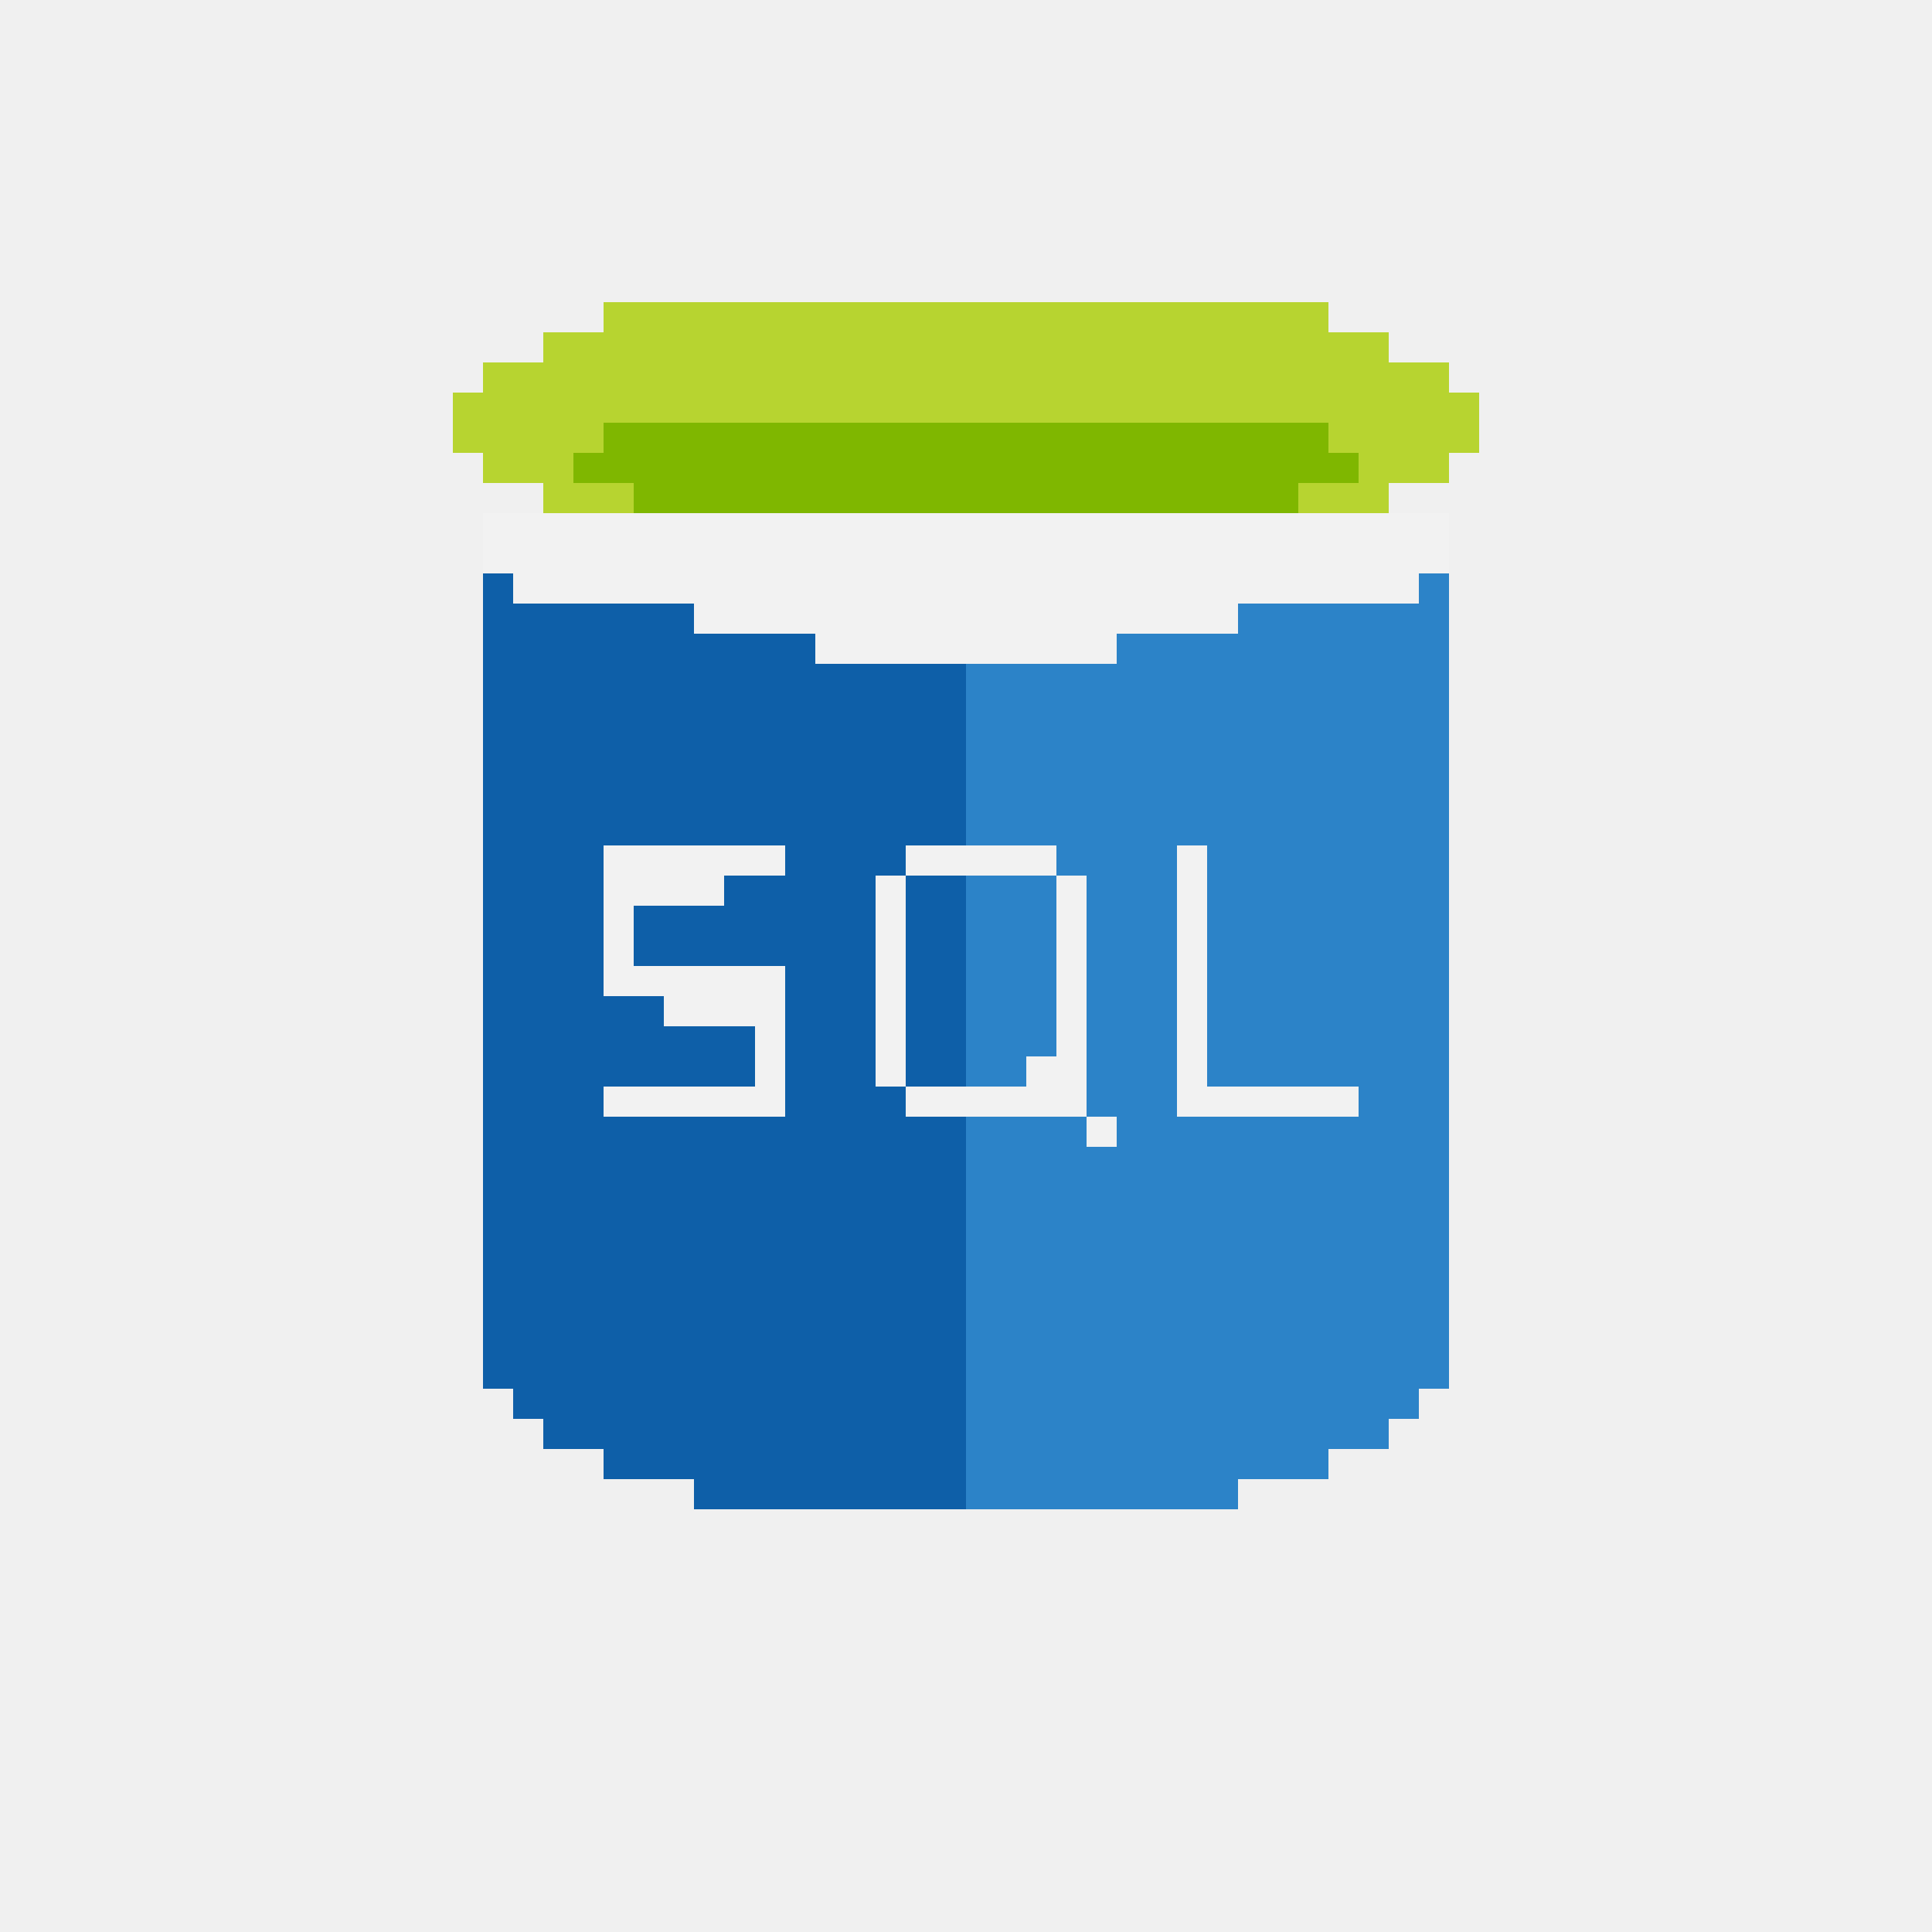
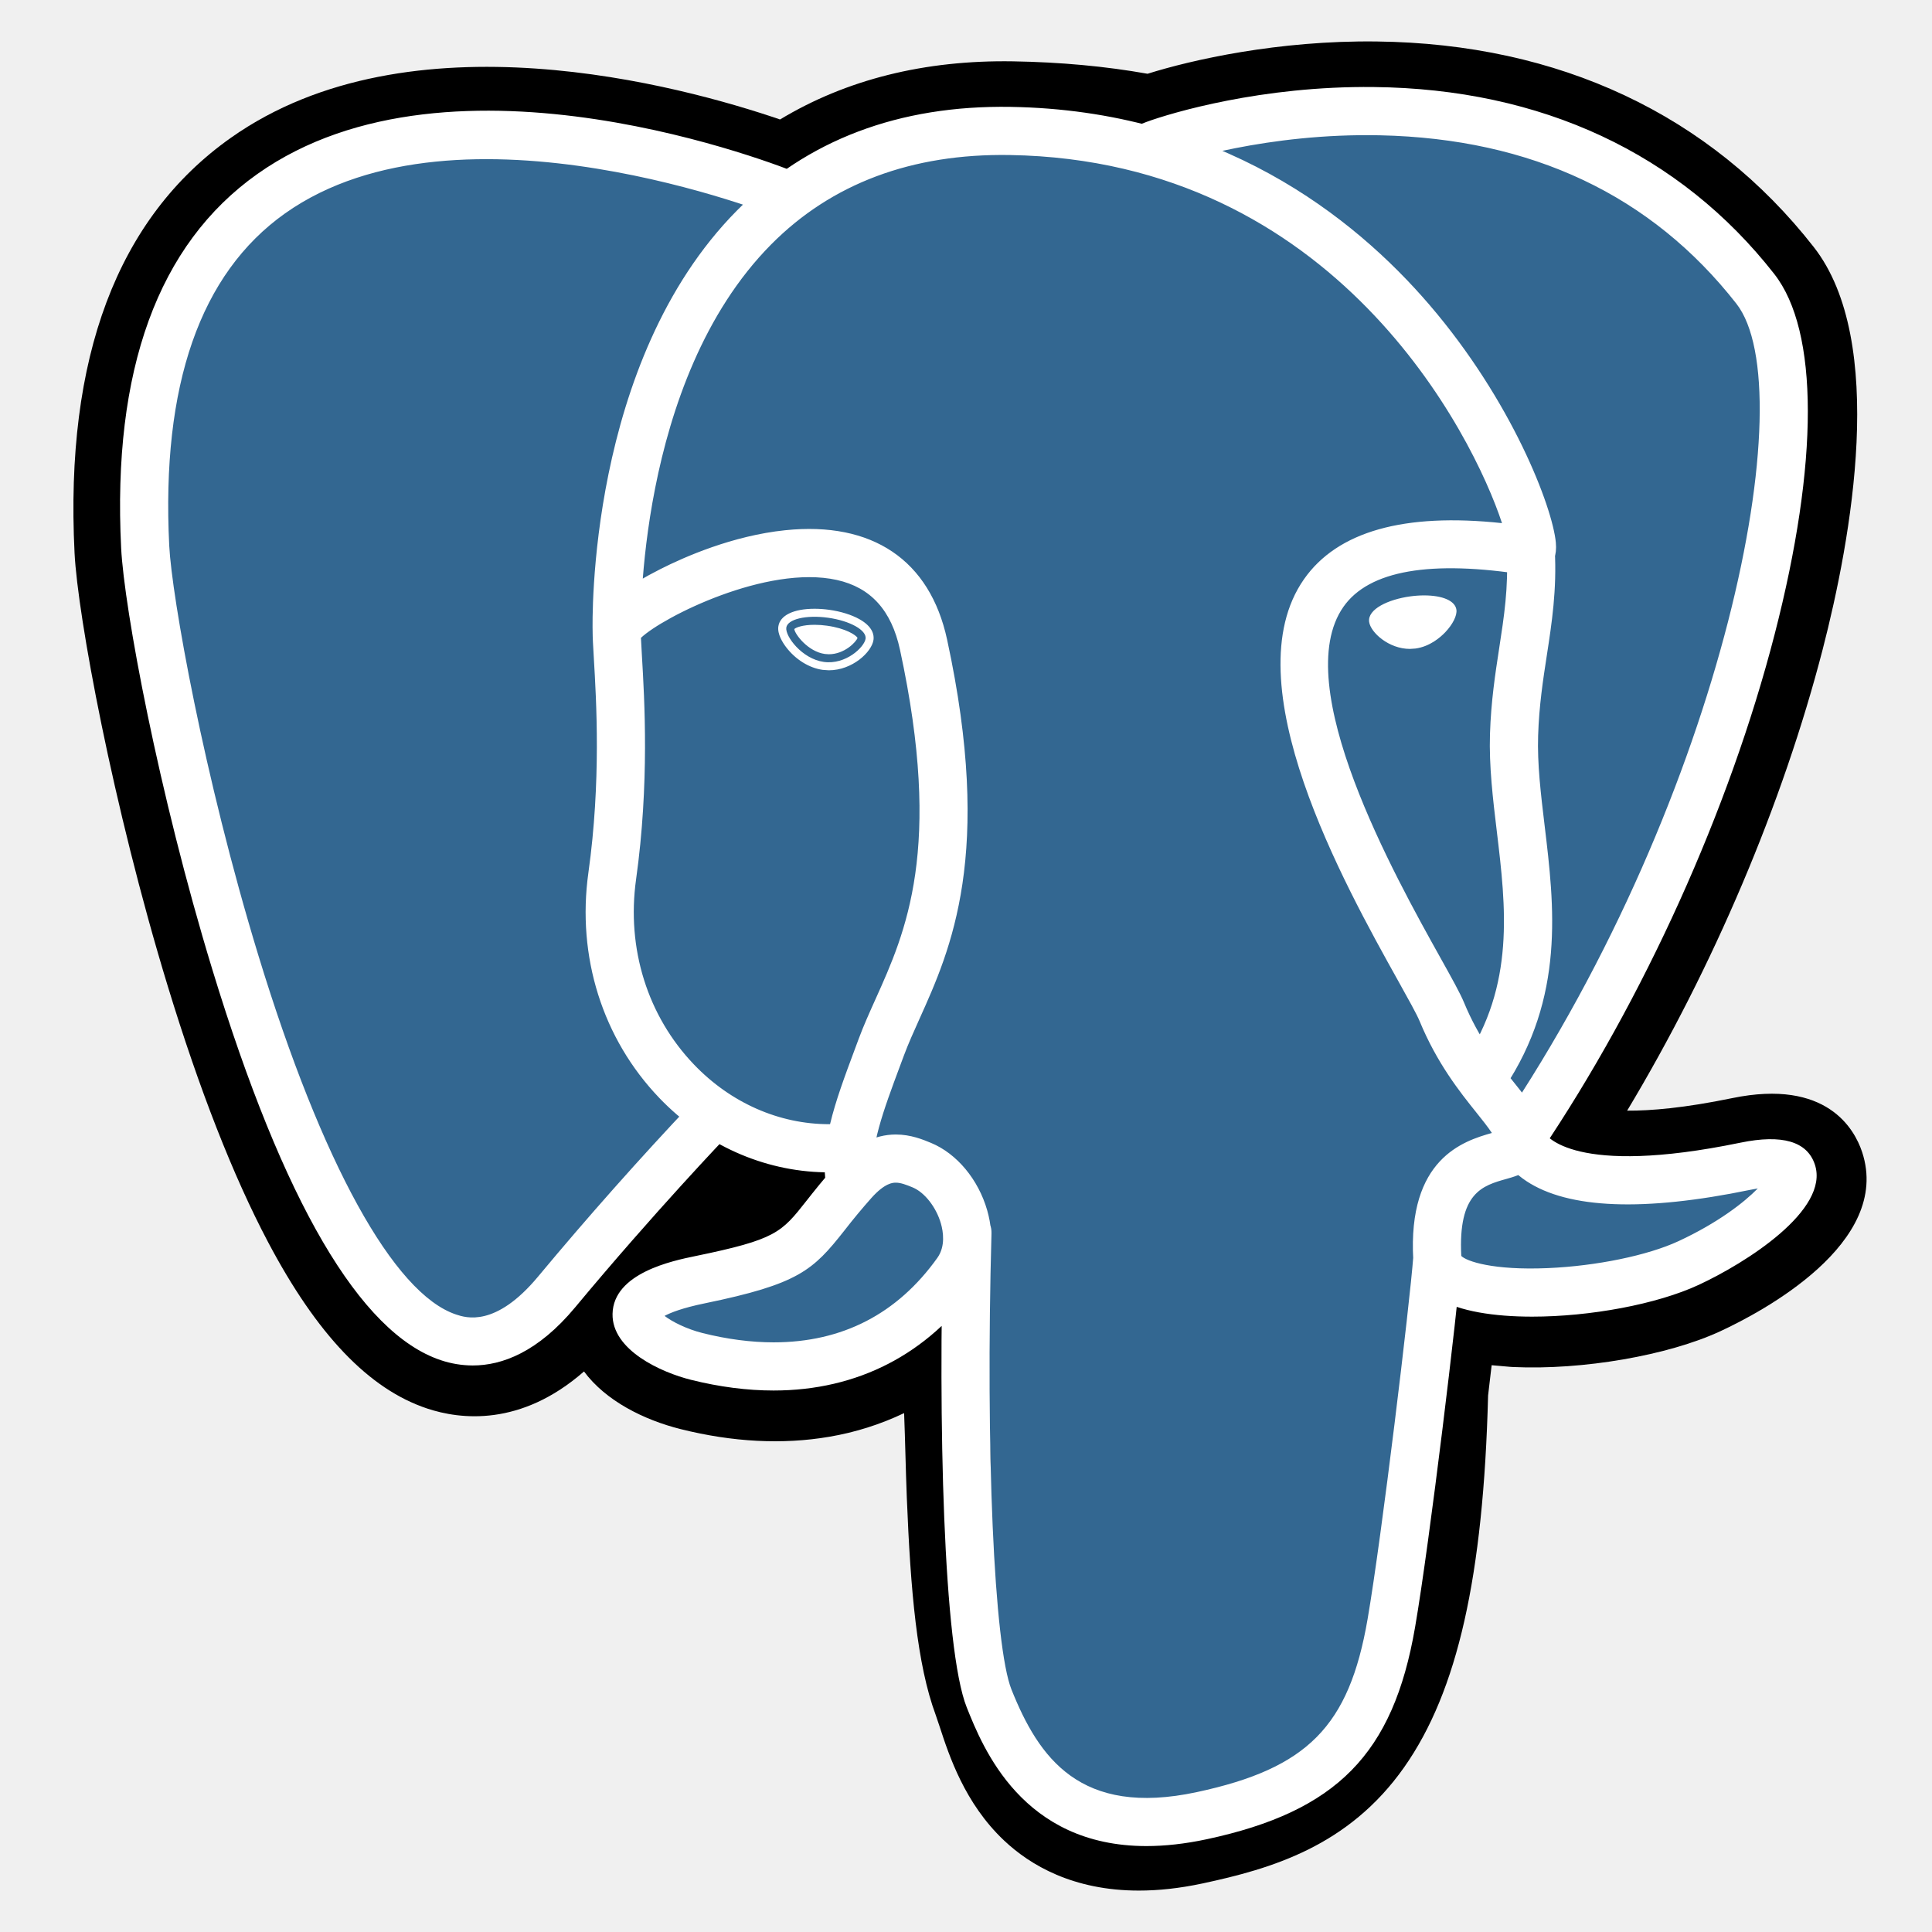
- <svg xmlns="http://www.w3.org/2000/svg" width="512" height="512" viewBox="0 0 64 64" shape-rendering="crispEdges">
-   <rect width="100%" height="100%" fill="none" />
-   <rect x="16" y="18" width="16" height="1" fill="#0E5FA8" />
-   <rect x="32" y="18" width="16" height="1" fill="#2C83C8" />
-   <rect x="16" y="19" width="16" height="1" fill="#0E5FA8" />
-   <rect x="32" y="19" width="16" height="1" fill="#2C83C8" />
-   <rect x="16" y="20" width="16" height="1" fill="#0E5FA8" />
-   <rect x="32" y="20" width="16" height="1" fill="#2C83C8" />
-   <rect x="16" y="21" width="16" height="1" fill="#0E5FA8" />
-   <rect x="32" y="21" width="16" height="1" fill="#2C83C8" />
-   <rect x="16" y="22" width="16" height="1" fill="#0E5FA8" />
-   <rect x="32" y="22" width="16" height="1" fill="#2C83C8" />
-   <rect x="16" y="23" width="16" height="1" fill="#0E5FA8" />
-   <rect x="32" y="23" width="16" height="1" fill="#2C83C8" />
-   <rect x="16" y="24" width="16" height="1" fill="#0E5FA8" />
-   <rect x="32" y="24" width="16" height="1" fill="#2C83C8" />
-   <rect x="16" y="25" width="16" height="1" fill="#0E5FA8" />
-   <rect x="32" y="25" width="16" height="1" fill="#2C83C8" />
-   <rect x="16" y="26" width="16" height="1" fill="#0E5FA8" />
-   <rect x="32" y="26" width="16" height="1" fill="#2C83C8" />
-   <rect x="16" y="27" width="16" height="1" fill="#0E5FA8" />
-   <rect x="32" y="27" width="16" height="1" fill="#2C83C8" />
-   <rect x="16" y="28" width="16" height="1" fill="#0E5FA8" />
-   <rect x="32" y="28" width="16" height="1" fill="#2C83C8" />
-   <rect x="16" y="29" width="16" height="1" fill="#0E5FA8" />
-   <rect x="32" y="29" width="16" height="1" fill="#2C83C8" />
-   <rect x="16" y="30" width="16" height="1" fill="#0E5FA8" />
-   <rect x="32" y="30" width="16" height="1" fill="#2C83C8" />
-   <rect x="16" y="31" width="16" height="1" fill="#0E5FA8" />
-   <rect x="32" y="31" width="16" height="1" fill="#2C83C8" />
-   <rect x="16" y="32" width="16" height="1" fill="#0E5FA8" />
-   <rect x="32" y="32" width="16" height="1" fill="#2C83C8" />
-   <rect x="16" y="33" width="16" height="1" fill="#0E5FA8" />
-   <rect x="32" y="33" width="16" height="1" fill="#2C83C8" />
-   <rect x="16" y="34" width="16" height="1" fill="#0E5FA8" />
-   <rect x="32" y="34" width="16" height="1" fill="#2C83C8" />
-   <rect x="16" y="35" width="16" height="1" fill="#0E5FA8" />
-   <rect x="32" y="35" width="16" height="1" fill="#2C83C8" />
-   <rect x="16" y="36" width="16" height="1" fill="#0E5FA8" />
-   <rect x="32" y="36" width="16" height="1" fill="#2C83C8" />
-   <rect x="16" y="37" width="16" height="1" fill="#0E5FA8" />
-   <rect x="32" y="37" width="16" height="1" fill="#2C83C8" />
-   <rect x="16" y="38" width="16" height="1" fill="#0E5FA8" />
-   <rect x="32" y="38" width="16" height="1" fill="#2C83C8" />
-   <rect x="16" y="39" width="16" height="1" fill="#0E5FA8" />
-   <rect x="32" y="39" width="16" height="1" fill="#2C83C8" />
-   <rect x="16" y="40" width="16" height="1" fill="#0E5FA8" />
-   <rect x="32" y="40" width="16" height="1" fill="#2C83C8" />
-   <rect x="16" y="41" width="16" height="1" fill="#0E5FA8" />
-   <rect x="32" y="41" width="16" height="1" fill="#2C83C8" />
-   <rect x="16" y="42" width="16" height="1" fill="#0E5FA8" />
-   <rect x="32" y="42" width="16" height="1" fill="#2C83C8" />
-   <rect x="16" y="43" width="16" height="1" fill="#0E5FA8" />
-   <rect x="32" y="43" width="16" height="1" fill="#2C83C8" />
-   <rect x="16" y="44" width="16" height="1" fill="#0E5FA8" />
-   <rect x="32" y="44" width="16" height="1" fill="#2C83C8" />
-   <rect x="16" y="45" width="16" height="1" fill="#0E5FA8" />
-   <rect x="32" y="45" width="16" height="1" fill="#2C83C8" />
-   <rect x="17" y="46" width="15" height="1" fill="#0E5FA8" />
-   <rect x="32" y="46" width="15" height="1" fill="#2C83C8" />
-   <rect x="18" y="47" width="14" height="1" fill="#0E5FA8" />
-   <rect x="32" y="47" width="14" height="1" fill="#2C83C8" />
-   <rect x="20" y="48" width="12" height="1" fill="#0E5FA8" />
-   <rect x="32" y="48" width="12" height="1" fill="#2C83C8" />
-   <rect x="23" y="49" width="9" height="1" fill="#0E5FA8" />
-   <rect x="32" y="49" width="9" height="1" fill="#2C83C8" />
-   <rect x="20" y="10" width="12" height="1" fill="#B7D430" />
-   <rect x="32" y="10" width="12" height="1" fill="#B7D430" />
-   <rect x="18" y="11" width="14" height="1" fill="#B7D430" />
-   <rect x="32" y="11" width="14" height="1" fill="#B7D430" />
-   <rect x="16" y="12" width="16" height="1" fill="#B7D430" />
-   <rect x="32" y="12" width="16" height="1" fill="#B7D430" />
-   <rect x="15" y="13" width="17" height="1" fill="#B7D430" />
-   <rect x="32" y="13" width="17" height="1" fill="#B7D430" />
-   <rect x="15" y="14" width="17" height="1" fill="#B7D430" />
-   <rect x="32" y="14" width="17" height="1" fill="#B7D430" />
-   <rect x="16" y="15" width="16" height="1" fill="#B7D430" />
-   <rect x="32" y="15" width="16" height="1" fill="#B7D430" />
-   <rect x="18" y="16" width="14" height="1" fill="#B7D430" />
-   <rect x="32" y="16" width="14" height="1" fill="#B7D430" />
-   <rect x="21" y="17" width="11" height="1" fill="#B7D430" />
-   <rect x="32" y="17" width="11" height="1" fill="#B7D430" />
-   <rect x="20" y="14" width="12" height="1" fill="#7FB700" />
-   <rect x="32" y="14" width="12" height="1" fill="#7FB700" />
-   <rect x="19" y="15" width="13" height="1" fill="#7FB700" />
-   <rect x="32" y="15" width="13" height="1" fill="#7FB700" />
-   <rect x="21" y="16" width="11" height="1" fill="#7FB700" />
-   <rect x="32" y="16" width="11" height="1" fill="#7FB700" />
-   <rect x="16" y="17" width="32" height="1" fill="#F2F2F2" />
-   <rect x="16" y="18" width="32" height="1" fill="#F2F2F2" />
-   <rect x="17" y="19" width="30" height="1" fill="#F2F2F2" />
-   <rect x="18" y="18" width="28" height="1" fill="#F2F2F2" />
-   <rect x="20" y="19" width="24" height="1" fill="#F2F2F2" />
-   <rect x="23" y="20" width="18" height="1" fill="#F2F2F2" />
-   <rect x="27" y="21" width="10" height="1" fill="#F2F2F2" />
-   <rect x="35" y="30" width="1" height="1" fill="#F2F2F2" />
-   <rect x="25" y="35" width="1" height="1" fill="#F2F2F2" />
-   <rect x="24" y="33" width="1" height="1" fill="#F2F2F2" />
-   <rect x="33" y="36" width="1" height="1" fill="#F2F2F2" />
-   <rect x="25" y="32" width="1" height="1" fill="#F2F2F2" />
-   <rect x="35" y="33" width="1" height="1" fill="#F2F2F2" />
-   <rect x="24" y="36" width="1" height="1" fill="#F2F2F2" />
-   <rect x="35" y="36" width="1" height="1" fill="#F2F2F2" />
-   <rect x="44" y="36" width="1" height="1" fill="#F2F2F2" />
-   <rect x="39" y="30" width="1" height="1" fill="#F2F2F2" />
-   <rect x="21" y="28" width="1" height="1" fill="#F2F2F2" />
-   <rect x="29" y="29" width="1" height="1" fill="#F2F2F2" />
-   <rect x="20" y="32" width="1" height="1" fill="#F2F2F2" />
-   <rect x="29" y="35" width="1" height="1" fill="#F2F2F2" />
-   <rect x="29" y="32" width="1" height="1" fill="#F2F2F2" />
-   <rect x="23" y="28" width="1" height="1" fill="#F2F2F2" />
-   <rect x="20" y="29" width="1" height="1" fill="#F2F2F2" />
-   <rect x="22" y="32" width="1" height="1" fill="#F2F2F2" />
-   <rect x="34" y="28" width="1" height="1" fill="#F2F2F2" />
-   <rect x="39" y="33" width="1" height="1" fill="#F2F2F2" />
-   <rect x="22" y="29" width="1" height="1" fill="#F2F2F2" />
-   <rect x="39" y="36" width="1" height="1" fill="#F2F2F2" />
-   <rect x="36" y="37" width="1" height="1" fill="#F2F2F2" />
-   <rect x="25" y="28" width="1" height="1" fill="#F2F2F2" />
-   <rect x="30" y="36" width="1" height="1" fill="#F2F2F2" />
-   <rect x="35" y="32" width="1" height="1" fill="#F2F2F2" />
-   <rect x="41" y="36" width="1" height="1" fill="#F2F2F2" />
-   <rect x="35" y="29" width="1" height="1" fill="#F2F2F2" />
-   <rect x="32" y="36" width="1" height="1" fill="#F2F2F2" />
-   <rect x="35" y="35" width="1" height="1" fill="#F2F2F2" />
-   <rect x="25" y="34" width="1" height="1" fill="#F2F2F2" />
-   <rect x="24" y="32" width="1" height="1" fill="#F2F2F2" />
-   <rect x="43" y="36" width="1" height="1" fill="#F2F2F2" />
-   <rect x="39" y="32" width="1" height="1" fill="#F2F2F2" />
-   <rect x="29" y="31" width="1" height="1" fill="#F2F2F2" />
-   <rect x="20" y="28" width="1" height="1" fill="#F2F2F2" />
-   <rect x="31" y="28" width="1" height="1" fill="#F2F2F2" />
-   <rect x="39" y="29" width="1" height="1" fill="#F2F2F2" />
-   <rect x="29" y="34" width="1" height="1" fill="#F2F2F2" />
-   <rect x="20" y="31" width="1" height="1" fill="#F2F2F2" />
-   <rect x="22" y="28" width="1" height="1" fill="#F2F2F2" />
-   <rect x="39" y="35" width="1" height="1" fill="#F2F2F2" />
-   <rect x="21" y="36" width="1" height="1" fill="#F2F2F2" />
-   <rect x="23" y="33" width="1" height="1" fill="#F2F2F2" />
-   <rect x="23" y="36" width="1" height="1" fill="#F2F2F2" />
-   <rect x="34" y="36" width="1" height="1" fill="#F2F2F2" />
-   <rect x="33" y="28" width="1" height="1" fill="#F2F2F2" />
-   <rect x="24" y="28" width="1" height="1" fill="#F2F2F2" />
-   <rect x="25" y="33" width="1" height="1" fill="#F2F2F2" />
-   <rect x="35" y="31" width="1" height="1" fill="#F2F2F2" />
-   <rect x="25" y="36" width="1" height="1" fill="#F2F2F2" />
-   <rect x="35" y="34" width="1" height="1" fill="#F2F2F2" />
-   <rect x="29" y="30" width="1" height="1" fill="#F2F2F2" />
-   <rect x="39" y="28" width="1" height="1" fill="#F2F2F2" />
-   <rect x="39" y="34" width="1" height="1" fill="#F2F2F2" />
-   <rect x="29" y="33" width="1" height="1" fill="#F2F2F2" />
-   <rect x="20" y="30" width="1" height="1" fill="#F2F2F2" />
-   <rect x="39" y="31" width="1" height="1" fill="#F2F2F2" />
-   <rect x="21" y="29" width="1" height="1" fill="#F2F2F2" />
-   <rect x="40" y="36" width="1" height="1" fill="#F2F2F2" />
-   <rect x="21" y="32" width="1" height="1" fill="#F2F2F2" />
-   <rect x="23" y="29" width="1" height="1" fill="#F2F2F2" />
-   <rect x="20" y="36" width="1" height="1" fill="#F2F2F2" />
-   <rect x="22" y="33" width="1" height="1" fill="#F2F2F2" />
-   <rect x="31" y="36" width="1" height="1" fill="#F2F2F2" />
-   <rect x="23" y="32" width="1" height="1" fill="#F2F2F2" />
-   <rect x="34" y="35" width="1" height="1" fill="#F2F2F2" />
-   <rect x="22" y="36" width="1" height="1" fill="#F2F2F2" />
-   <rect x="30" y="28" width="1" height="1" fill="#F2F2F2" />
-   <rect x="32" y="28" width="1" height="1" fill="#F2F2F2" />
-   <rect x="42" y="36" width="1" height="1" fill="#F2F2F2" />
+ <svg xmlns="http://www.w3.org/2000/svg" viewBox="0 0 128 128">
+   <path d="M93.809 92.112c.785-6.533.55-7.492 5.416-6.433l1.235.108c3.742.17 8.637-.602 11.513-1.938 6.191-2.873 9.861-7.668 3.758-6.409-13.924 2.873-14.881-1.842-14.881-1.842 14.703-21.815 20.849-49.508 15.543-56.287-14.47-18.489-39.517-9.746-39.936-9.52l-.134.025c-2.751-.571-5.83-.912-9.289-.968-6.301-.104-11.082 1.652-14.709 4.402 0 0-44.683-18.409-42.604 23.151.442 8.841 12.672 66.898 27.26 49.362 5.332-6.412 10.484-11.834 10.484-11.834 2.558 1.699 5.622 2.567 8.834 2.255l.249-.212c-.078.796-.044 1.575.099 2.497-3.757 4.199-2.653 4.936-10.166 6.482-7.602 1.566-3.136 4.355-.221 5.084 3.535.884 11.712 2.136 17.238-5.598l-.22.882c1.474 1.18 1.375 8.477 1.583 13.69.209 5.214.558 10.079 1.621 12.948 1.063 2.868 2.317 10.256 12.191 8.14 8.252-1.764 14.561-4.309 15.136-27.985" />
+   <path d="M75.458 125.256c-4.367 0-7.211-1.689-8.938-3.32-2.607-2.46-3.641-5.629-4.259-7.522l-.267-.79c-1.244-3.358-1.666-8.193-1.916-14.419-.038-.935-.064-1.898-.093-2.919-.021-.747-.047-1.684-.085-2.664a18.8 18.8 0 01-4.962 1.568c-3.079.526-6.389.356-9.84-.507-2.435-.609-4.965-1.871-6.407-3.82-4.203 3.681-8.212 3.182-10.396 2.453-3.853-1.285-7.301-4.896-10.542-11.037-2.309-4.375-4.542-10.075-6.638-16.943-3.65-11.96-5.969-24.557-6.175-28.693C4.292 23.698 7.777 14.44 15.296 9.129 27.157.751 45.128 5.678 51.68 7.915c4.402-2.653 9.581-3.944 15.433-3.851 3.143.051 6.136.327 8.916.823 2.9-.912 8.628-2.221 15.185-2.139 12.081.144 22.092 4.852 28.949 13.615 4.894 6.252 2.474 19.381.597 26.651-2.642 10.226-7.271 21.102-12.957 30.57 1.544.011 3.781-.174 6.961-.831 6.274-1.295 8.109 2.069 8.607 3.575 1.995 6.042-6.677 10.608-9.382 11.864-3.466 1.609-9.117 2.589-13.745 2.377l-.202-.013-1.216-.107-.12 1.014-.116.991c-.311 11.999-2.025 19.598-5.552 24.619-3.697 5.264-8.835 6.739-13.361 7.709-1.544.33-2.947.474-4.219.474zm-9.19-43.671c2.819 2.256 3.066 6.501 3.287 14.434.028.99.054 1.927.089 2.802.106 2.65.355 8.855 1.327 11.477.137.371.26.747.39 1.146 1.083 3.316 1.626 4.979 6.309 3.978 3.931-.843 5.952-1.599 7.534-3.851 2.299-3.274 3.585-9.86 3.821-19.575l4.783.116-4.75-.57.14-1.186c.455-3.91.783-6.734 3.396-8.602 2.097-1.498 4.486-1.353 6.389-1.01-2.091-1.58-2.669-3.433-2.823-4.193l-.399-1.965 1.121-1.663c6.457-9.58 11.781-21.354 14.609-32.304 2.906-11.251 2.02-17.226 1.134-18.356-11.729-14.987-32.068-8.799-34.192-8.097l-.359.194-1.8.335-.922-.191c-2.542-.528-5.366-.82-8.393-.869-4.756-.08-8.593 1.044-11.739 3.431l-2.183 1.655-2.533-1.043c-5.412-2.213-21.308-6.662-29.696-.721-4.656 3.298-6.777 9.76-6.305 19.207.156 3.119 2.275 14.926 5.771 26.377 4.831 15.825 9.221 21.082 11.054 21.693.32.108 1.15-.537 1.976-1.529a270.708 270.708 0 0110.694-12.07l2.77-2.915 3.349 2.225c1.35.897 2.839 1.406 4.368 1.502l7.987-6.812-1.157 11.808c-.026.265-.039.626.065 1.296l.348 2.238-1.51 1.688-.174.196 4.388 2.025 1.836-2.301z" />
+   <path fill="#336791" d="M115.731 77.44c-13.925 2.873-14.882-1.842-14.882-1.842 14.703-21.816 20.849-49.51 15.545-56.287C101.924.823 76.875 9.566 76.457 9.793l-.135.024c-2.751-.571-5.83-.911-9.291-.967-6.301-.103-11.08 1.652-14.707 4.402 0 0-44.684-18.408-42.606 23.151.442 8.842 12.672 66.899 27.26 49.363 5.332-6.412 10.483-11.834 10.483-11.834 2.559 1.699 5.622 2.567 8.833 2.255l.25-.212c-.078.796-.042 1.575.1 2.497-3.758 4.199-2.654 4.936-10.167 6.482-7.602 1.566-3.136 4.355-.22 5.084 3.534.884 11.712 2.136 17.237-5.598l-.221.882c1.473 1.18 2.507 7.672 2.334 13.557-.174 5.885-.29 9.926.871 13.082 1.16 3.156 2.316 10.256 12.192 8.14 8.252-1.768 12.528-6.351 13.124-13.995.422-5.435 1.377-4.631 1.438-9.49l.767-2.3c.884-7.367.14-9.743 5.225-8.638l1.235.108c3.742.17 8.639-.602 11.514-1.938 6.19-2.871 9.861-7.667 3.758-6.408z" />
+   <path fill="#fff" d="M75.957 122.307c-8.232 0-10.84-6.519-11.907-9.185-1.562-3.907-1.899-19.069-1.551-31.503a1.59 1.59 0 011.64-1.55 1.594 1.594 0 011.55 1.639c-.401 14.341.168 27.337 1.324 30.229 1.804 4.509 4.54 8.453 12.275 6.796 7.343-1.575 10.093-4.359 11.318-11.46.94-5.449 2.799-20.951 3.028-24.01a1.593 1.593 0 011.71-1.472 1.597 1.597 0 011.472 1.71c-.239 3.185-2.089 18.657-3.065 24.315-1.446 8.387-5.185 12.191-13.794 14.037-1.463.313-2.792.453-4 .454zM31.321 90.466a6.71 6.71 0 01-2.116-.35c-5.347-1.784-10.44-10.492-15.138-25.885-3.576-11.717-5.842-23.947-6.041-27.922-.589-11.784 2.445-20.121 9.02-24.778 13.007-9.216 34.888-.44 35.813-.062a1.596 1.596 0 01-1.207 2.955c-.211-.086-21.193-8.492-32.768-.285-5.622 3.986-8.203 11.392-7.672 22.011.167 3.349 2.284 15.285 5.906 27.149 4.194 13.742 8.967 22.413 13.096 23.79.648.216 2.62.873 5.439-2.517A245.272 245.272 0 0145.88 73.046a1.596 1.596 0 012.304 2.208c-.048.05-4.847 5.067-10.077 11.359-2.477 2.979-4.851 3.853-6.786 3.853zm69.429-13.445a1.596 1.596 0 01-1.322-2.487c14.863-22.055 20.08-48.704 15.612-54.414-5.624-7.186-13.565-10.939-23.604-11.156-7.433-.16-13.341 1.738-14.307 2.069l-.243.099c-.971.305-1.716-.227-1.997-.849a1.6 1.6 0 01.631-2.025c.046-.027.192-.089.429-.176l-.021.006.021-.007c1.641-.601 7.639-2.4 15.068-2.315 11.108.118 20.284 4.401 26.534 12.388 2.957 3.779 2.964 12.485.019 23.887-3.002 11.625-8.651 24.118-15.497 34.277-.306.457-.81.703-1.323.703zm.76 10.21c-2.538 0-4.813-.358-6.175-1.174-1.4-.839-1.667-1.979-1.702-2.584-.382-6.71 3.32-7.878 5.208-8.411-.263-.398-.637-.866-1.024-1.349-1.101-1.376-2.609-3.26-3.771-6.078-.182-.44-.752-1.463-1.412-2.648-3.579-6.418-11.026-19.773-6.242-26.612 2.214-3.165 6.623-4.411 13.119-3.716C97.6 28.837 88.5 10.625 66.907 10.271c-6.494-.108-11.82 1.889-15.822 5.93-8.96 9.049-8.636 25.422-8.631 25.586a1.595 1.595 0 11-3.19.084c-.02-.727-.354-17.909 9.554-27.916C53.455 9.272 59.559 6.96 66.96 7.081c13.814.227 22.706 7.25 27.732 13.101 5.479 6.377 8.165 13.411 8.386 15.759.165 1.746-1.088 2.095-1.341 2.147l-.576.013c-6.375-1.021-10.465-.312-12.156 2.104-3.639 5.201 3.406 17.834 6.414 23.229.768 1.376 1.322 2.371 1.576 2.985.988 2.396 2.277 4.006 3.312 5.3.911 1.138 1.7 2.125 1.982 3.283.131.23 1.99 2.98 13.021.703 2.765-.57 4.423-.083 4.93 1.45.997 3.015-4.597 6.532-7.694 7.97-2.775 1.29-7.204 2.106-11.036 2.106zm-4.696-4.021c.35.353 2.101.962 5.727.806 3.224-.138 6.624-.839 8.664-1.786 2.609-1.212 4.351-2.567 5.253-3.492l-.5.092c-7.053 1.456-12.042 1.262-14.828-.577a6.162 6.162 0 01-.54-.401c-.302.119-.581.197-.78.253-1.58.443-3.214.902-2.996 5.105zm-45.562 8.915c-1.752 0-3.596-.239-5.479-.71-1.951-.488-5.24-1.957-5.19-4.37.057-2.707 3.994-3.519 5.476-3.824 5.354-1.103 5.703-1.545 7.376-3.67.488-.619 1.095-1.39 1.923-2.314 1.229-1.376 2.572-2.073 3.992-2.073.989 0 1.8.335 2.336.558 1.708.708 3.133 2.42 3.719 4.467.529 1.847.276 3.625-.71 5.006-3.237 4.533-7.886 6.93-13.443 6.93zm-7.222-4.943c.481.372 1.445.869 2.518 1.137 1.631.408 3.213.615 4.705.615 4.546 0 8.196-1.882 10.847-5.594.553-.774.387-1.757.239-2.274-.31-1.083-1.08-2.068-1.873-2.397-.43-.178-.787-.314-1.115-.314-.176 0-.712 0-1.614 1.009a41.146 41.146 0 00-1.794 2.162c-2.084 2.646-3.039 3.544-9.239 4.821-1.513.31-2.289.626-2.674.835zm12.269-7.36a1.596 1.596 0 01-1.575-1.354 8.218 8.218 0 01-.08-.799c-4.064-.076-7.985-1.82-10.962-4.926-3.764-3.927-5.477-9.368-4.699-14.927.845-6.037.529-11.366.359-14.229-.047-.796-.081-1.371-.079-1.769.003-.505.013-1.844 4.489-4.113 1.592-.807 4.784-2.215 8.271-2.576 5.777-.597 9.585 1.976 10.725 7.246 3.077 14.228.244 20.521-1.825 25.117-.385.856-.749 1.664-1.04 2.447l-.257.69c-1.093 2.931-2.038 5.463-1.748 7.354a1.595 1.595 0 01-1.335 1.819l-.244.02zM42.464 42.26l.062 1.139c.176 2.974.504 8.508-.384 14.86-.641 4.585.759 9.06 3.843 12.276 2.437 2.542 5.644 3.945 8.94 3.945h.068c.369-1.555.982-3.197 1.642-4.966l.255-.686c.329-.884.714-1.74 1.122-2.646 1.991-4.424 4.47-9.931 1.615-23.132-.565-2.615-1.936-4.128-4.189-4.627-4.628-1.022-11.525 2.459-12.974 3.837zm9.63-.677c-.08.564 1.033 2.07 2.485 2.271 1.449.203 2.689-.975 2.768-1.539.079-.564-1.033-1.186-2.485-1.388-1.451-.202-2.691.092-2.768.656zm2.818 2.826l-.407-.028c-.9-.125-1.81-.692-2.433-1.518-.219-.29-.576-.852-.505-1.354.101-.736.999-1.177 2.4-1.177.313 0 .639.023.967.069.766.106 1.477.327 2.002.62.91.508.977 1.075.936 1.368-.112.813-1.405 2.02-2.96 2.02zm-2.289-2.732c.045.348.907 1.496 2.029 1.651l.261.018c1.036 0 1.81-.815 1.901-1.082-.096-.182-.762-.634-2.025-.81a5.823 5.823 0 00-.821-.059c-.812 0-1.243.183-1.345.282zm43.605-1.245c.079.564-1.033 2.07-2.484 2.272-1.45.202-2.691-.975-2.771-1.539-.076-.564 1.036-1.187 2.486-1.388 1.45-.203 2.689.092 2.769.655zm-2.819 2.56c-1.396 0-2.601-1.086-2.7-1.791-.115-.846 1.278-1.489 2.712-1.688.316-.044.629-.066.93-.066 1.238 0 2.058.363 2.14.949.053.379-.238.964-.739 1.492-.331.347-1.026.948-1.973 1.079l-.37.025zm.943-3.013c-.276 0-.564.021-.856.061-1.441.201-2.301.779-2.259 1.089.048.341.968 1.332 2.173 1.332l.297-.021c.787-.109 1.378-.623 1.66-.919.443-.465.619-.903.598-1.052-.028-.198-.56-.49-1.613-.49zm3.965 32.843a1.594 1.594 0 01-1.324-2.483c3.398-5.075 2.776-10.25 2.175-15.255-.257-2.132-.521-4.337-.453-6.453.07-2.177.347-3.973.614-5.71.317-2.058.617-4.002.493-6.31a1.595 1.595 0 113.186-.172c.142 2.638-.197 4.838-.525 6.967-.253 1.643-.515 3.342-.578 5.327-.061 1.874.178 3.864.431 5.97.64 5.322 1.365 11.354-2.691 17.411a1.596 1.596 0 01-1.328.708z" />
</svg>
